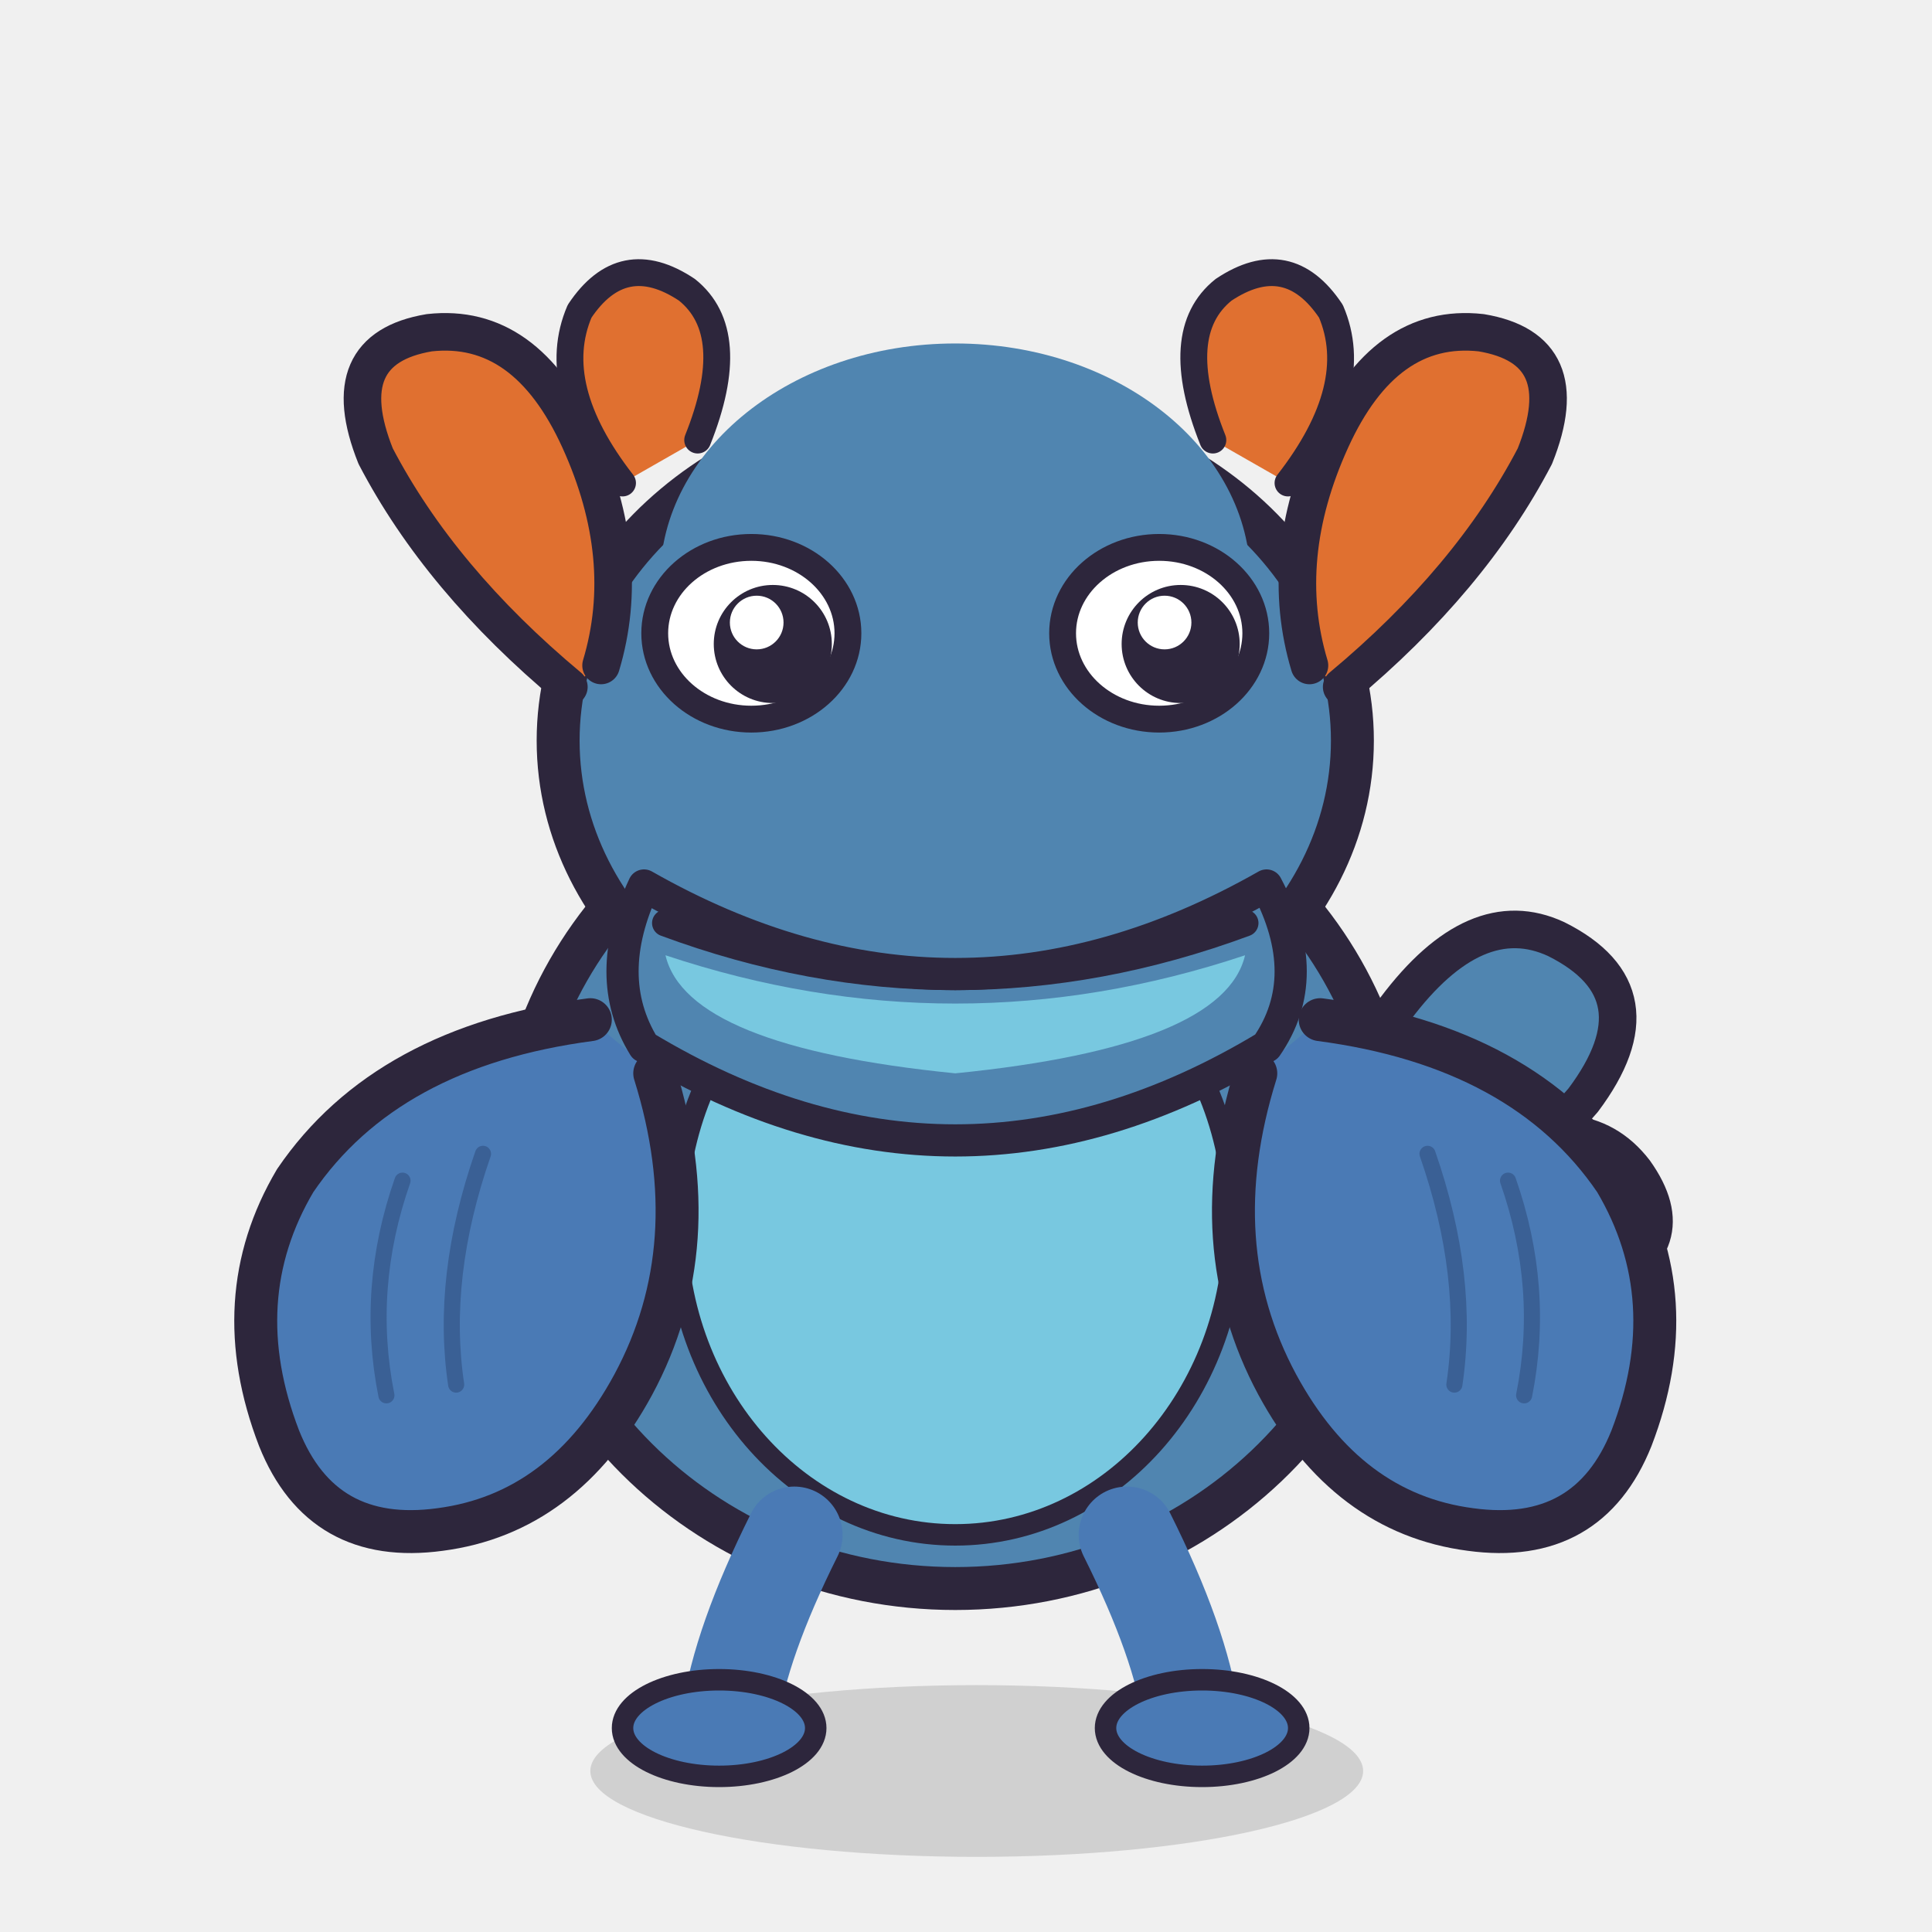
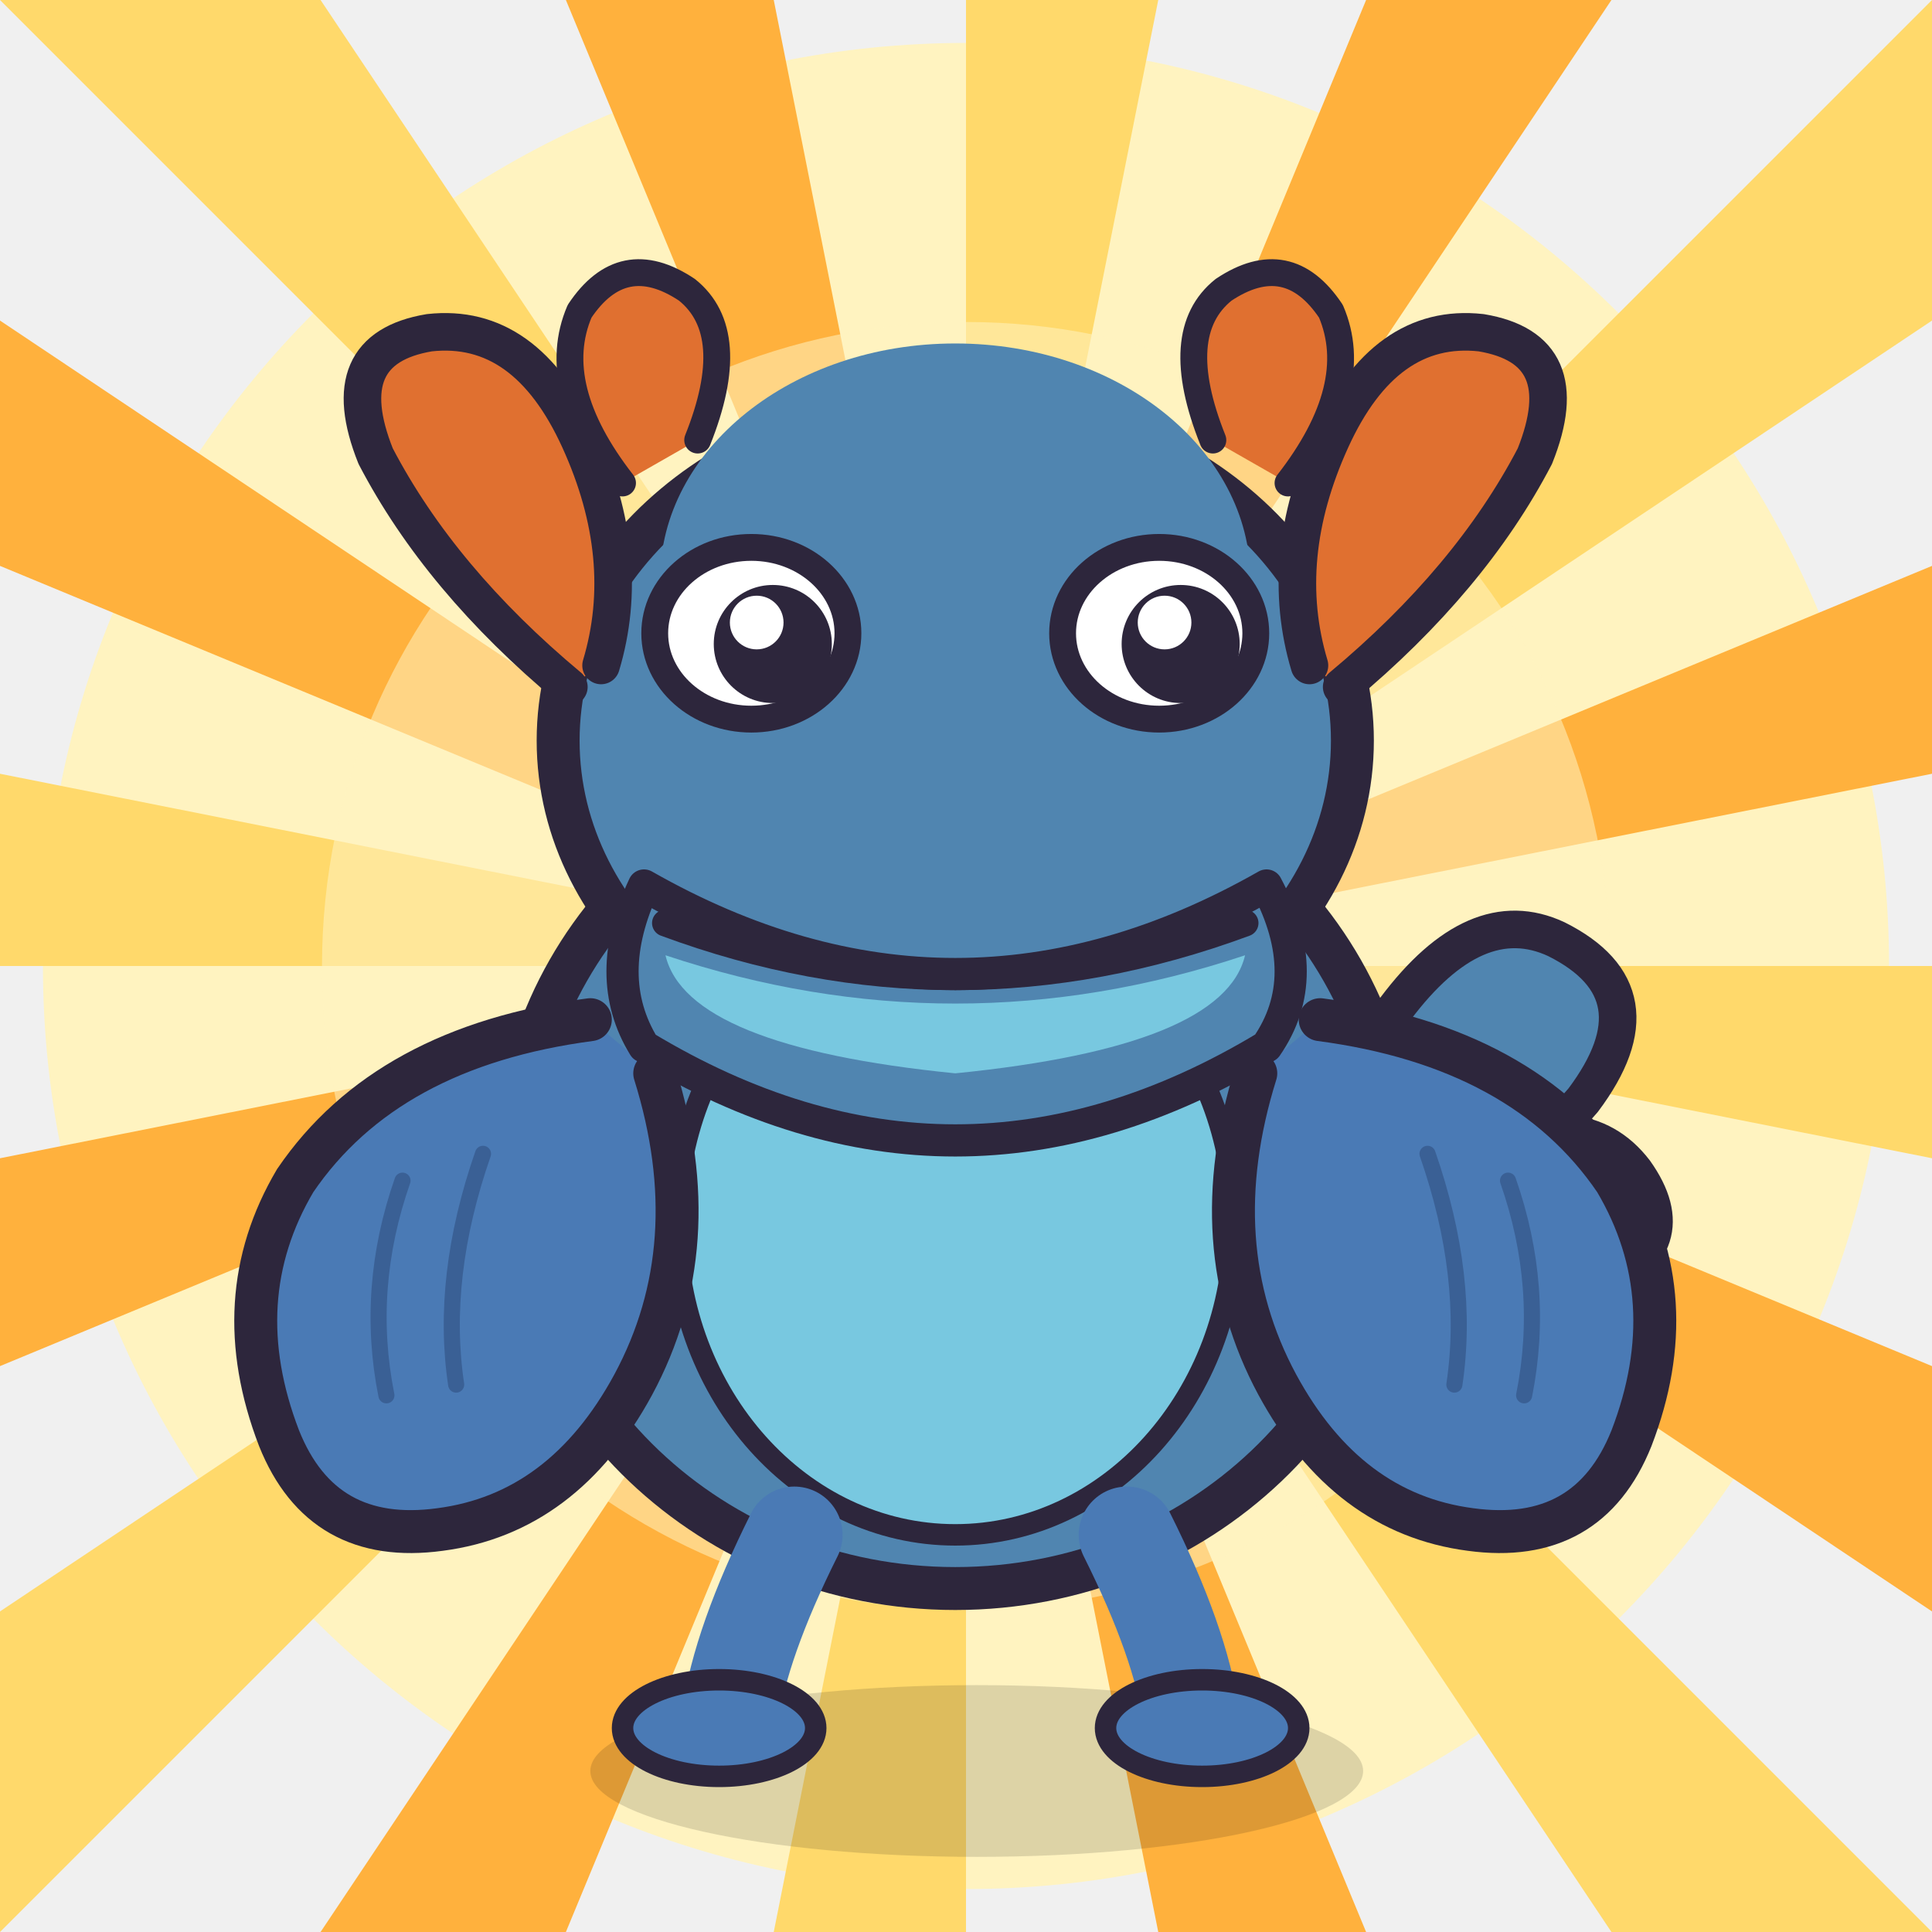
<svg xmlns="http://www.w3.org/2000/svg" viewBox="0 0 360 360">
+   <g id="mega-burst">
+     <circle cx="180" cy="180" r="172" fill="#fff3c0" />
+     <polygon points="180,180 450.0,180.0 444.8,232.7" fill="#ffd96b" />
+     <polygon points="180,180 429.4,283.3 404.5,330.0" fill="#ffb13d" />
+     <polygon points="180,180 370.9,370.9 330.0,404.5" fill="#ffd96b" />
+     <polygon points="180,180 283.3,429.4 232.7,444.8" fill="#ffb13d" />
+     <polygon points="180,180 180.0,450.0 127.3,444.8" fill="#ffd96b" />
+     <polygon points="180,180 76.7,429.4 30.0,404.5" fill="#ffb13d" />
+     <polygon points="180,180 -10.9,370.9 -44.5,330.0" fill="#ffd96b" />
+     <polygon points="180,180 -69.4,283.3 -84.8,232.7" fill="#ffb13d" />
+     <polygon points="180,180 -90.0,180.0 -84.8,127.3" fill="#ffd96b" />
+     <polygon points="180,180 -69.4,76.7 -44.5,30.0" fill="#ffb13d" />
+     <polygon points="180,180 -10.9,-10.9 30.0,-44.5" fill="#ffd96b" />
+     <polygon points="180,180 76.7,-69.4 127.3,-84.8" fill="#ffb13d" />
+     <polygon points="180,180 180.0,-90.0 232.7,-84.8" fill="#ffd96b" />
+     <polygon points="180,180 283.3,-69.4 330.0,-44.5" fill="#ffb13d" />
+     <polygon points="180,180 370.9,-10.9 404.5,30.0" fill="#ffd96b" />
+     <polygon points="180,180 429.4,76.7 444.8,127.3" fill="#ffb13d" />
+     <circle cx="180" cy="180" r="120" fill="#fff3c0" opacity="0.55" />
+   </g>
  <ellipse cx="182" cy="330" rx="72" ry="16" fill="#00000022" />
  <path d="M240,230 Q278,225 295,205 Q310,185 290,175 Q275,168 260,188 Q245,208 238,222" fill="#5085b0" stroke="#2d263c" stroke-width="7" stroke-linejoin="round" stroke-linecap="round" />
  <path d="M238,235 Q280,248 298,240 Q315,232 305,218 Q295,205 274,215 Q255,224 240,228" fill="#5085b0" stroke="#2d263c" stroke-width="6" stroke-linejoin="round" stroke-linecap="round" />
  <ellipse cx="178" cy="218" rx="82" ry="78" fill="#5085b0" stroke="#2d263c" stroke-width="8" stroke-linejoin="round" stroke-linecap="round" />
  <ellipse cx="178" cy="228" rx="52" ry="58" fill="#78c8e0" stroke="#2d263c" stroke-width="4" />
  <ellipse cx="178" cy="138" rx="74" ry="62" fill="#5085b0" stroke="#2d263c" stroke-width="8" stroke-linejoin="round" stroke-linecap="round" />
  <ellipse cx="178" cy="108" rx="55" ry="44" fill="#5085b0" stroke="none" />
  <path d="M106,128 Q82,108 70,85 Q62,65 80,62 Q98,60 108,82 Q118,104 112,124" fill="#E07030" stroke="#2d263c" stroke-width="7" stroke-linejoin="round" stroke-linecap="round" />
  <path d="M250,128 Q274,108 286,85 Q294,65 276,62 Q258,60 248,82 Q238,104 244,124" fill="#E07030" stroke="#2d263c" stroke-width="7" stroke-linejoin="round" stroke-linecap="round" />
  <path d="M110,190 Q72,195 55,220 Q42,242 52,268 Q60,288 82,285 Q105,282 118,258 Q132,232 122,200" fill="#4a7ab5" stroke="#2d263c" stroke-width="8" stroke-linejoin="round" stroke-linecap="round" />
  <path d="M75,220 Q68,240 72,260" stroke="#3a6095" stroke-width="3" fill="none" stroke-linecap="round" />
  <path d="M90,215 Q82,238 85,258" stroke="#3a6095" stroke-width="3" fill="none" stroke-linecap="round" />
  <path d="M246,190 Q284,195 301,220 Q314,242 304,268 Q296,288 274,285 Q251,282 238,258 Q224,232 234,200" fill="#4a7ab5" stroke="#2d263c" stroke-width="8" stroke-linejoin="round" stroke-linecap="round" />
  <path d="M281,220 Q288,240 284,260" stroke="#3a6095" stroke-width="3" fill="none" stroke-linecap="round" />
  <path d="M266,215 Q274,238 271,258" stroke="#3a6095" stroke-width="3" fill="none" stroke-linecap="round" />
  <path d="M148,286 Q138,306 136,320" fill="none" stroke="#4a7ab5" stroke-width="18" stroke-linecap="round" stroke-linejoin="round" />
  <ellipse cx="134" cy="322" rx="18" ry="9" fill="#4a7ab5" stroke="#2d263c" stroke-width="4" />
  <path d="M210,286 Q220,306 222,320" fill="none" stroke="#4a7ab5" stroke-width="18" stroke-linecap="round" stroke-linejoin="round" />
  <ellipse cx="224" cy="322" rx="18" ry="9" fill="#4a7ab5" stroke="#2d263c" stroke-width="4" />
  <path d="M120,165 Q178,198 236,165 Q245,182 236,195 Q178,230 120,195 Q112,182 120,165" fill="#5085b0" stroke="#2d263c" stroke-width="6" stroke-linejoin="round" stroke-linecap="round" />
  <path d="M124,172 Q178,192 232,172" fill="none" stroke="#2d263c" stroke-width="5" stroke-linecap="round" stroke-linejoin="round" />
  <path d="M124,178 Q178,196 232,178 Q228,195 178,200 Q128,195 124,178" fill="#78c8e0" stroke="none" />
  <ellipse cx="140" cy="118" rx="18" ry="16" fill="white" stroke="#2d263c" stroke-width="5" />
  <circle cx="144" cy="120" r="11" fill="#2d263c" />
  <circle cx="141" cy="116" r="5" fill="white" />
  <ellipse cx="216" cy="118" rx="18" ry="16" fill="white" stroke="#2d263c" stroke-width="5" />
  <circle cx="220" cy="120" r="11" fill="#2d263c" />
  <circle cx="217" cy="116" r="5" fill="white" />
  <path d="M116,90 Q102,72 108,58 Q116,46 128,54 Q138,62 130,82" fill="#E07030" stroke="#2d263c" stroke-width="5" stroke-linejoin="round" stroke-linecap="round" />
  <path d="M240,90 Q254,72 248,58 Q240,46 228,54 Q218,62 226,82" fill="#E07030" stroke="#2d263c" stroke-width="5" stroke-linejoin="round" stroke-linecap="round" />
</svg>
